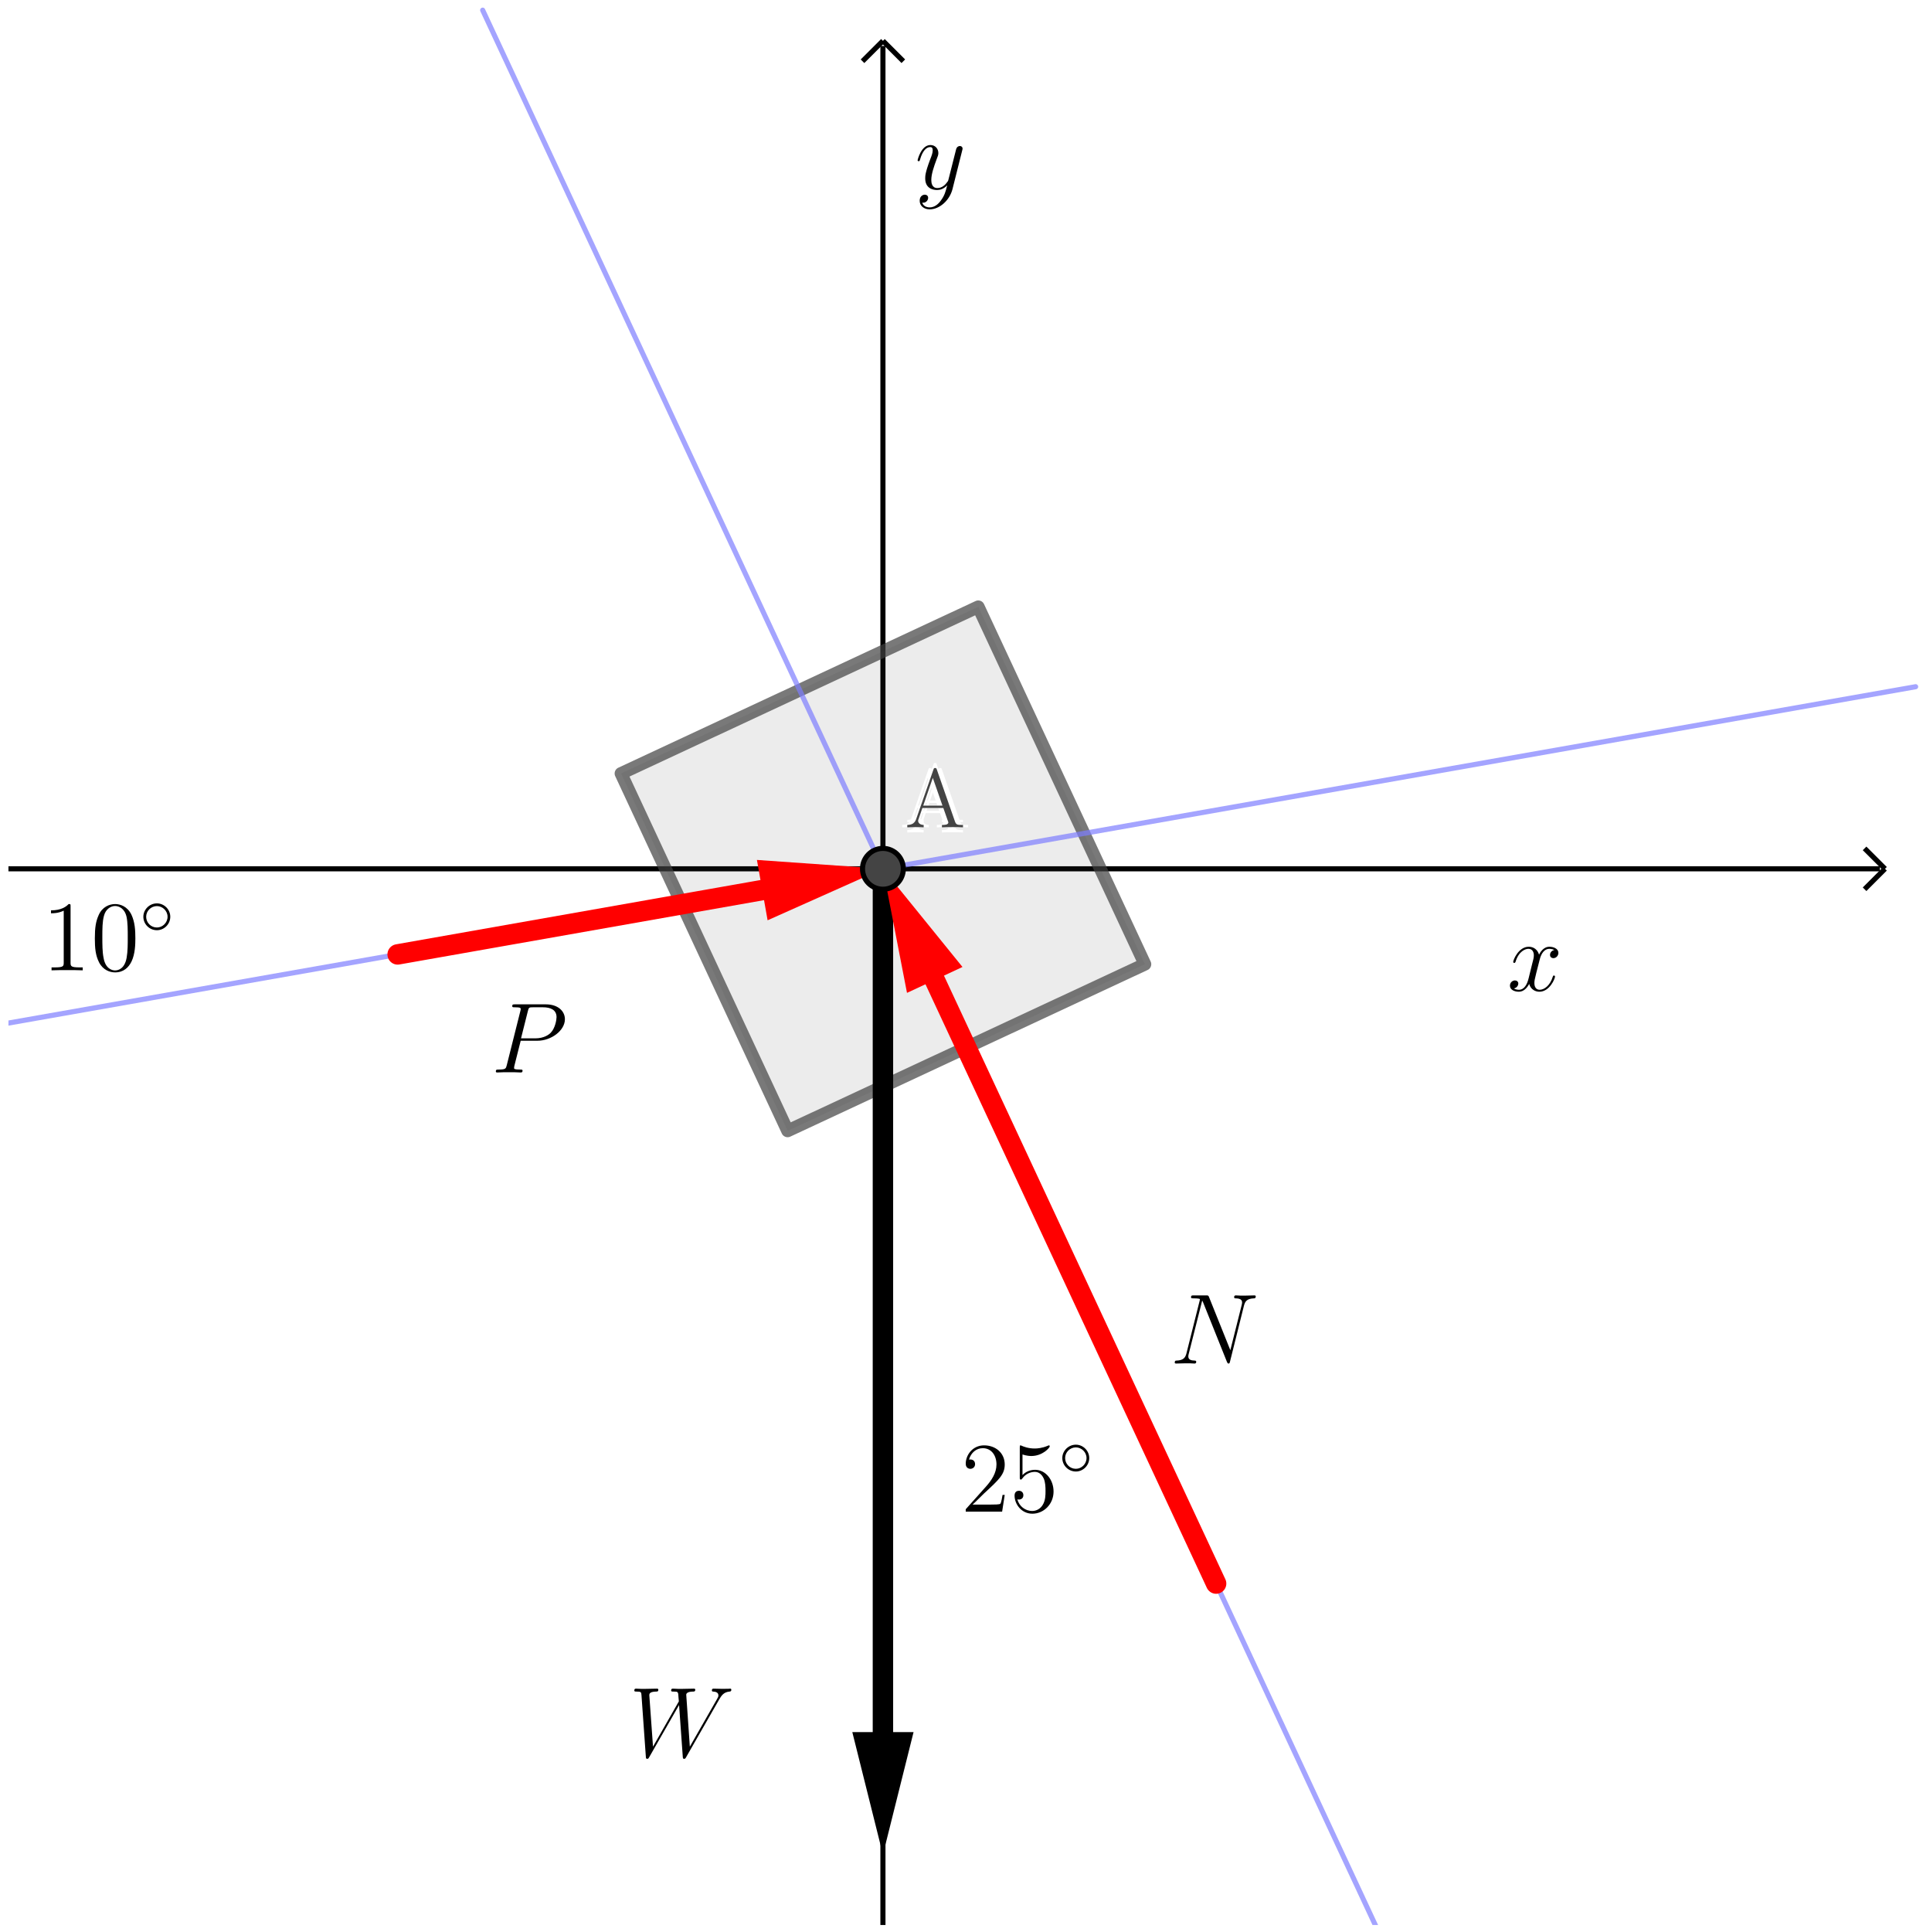
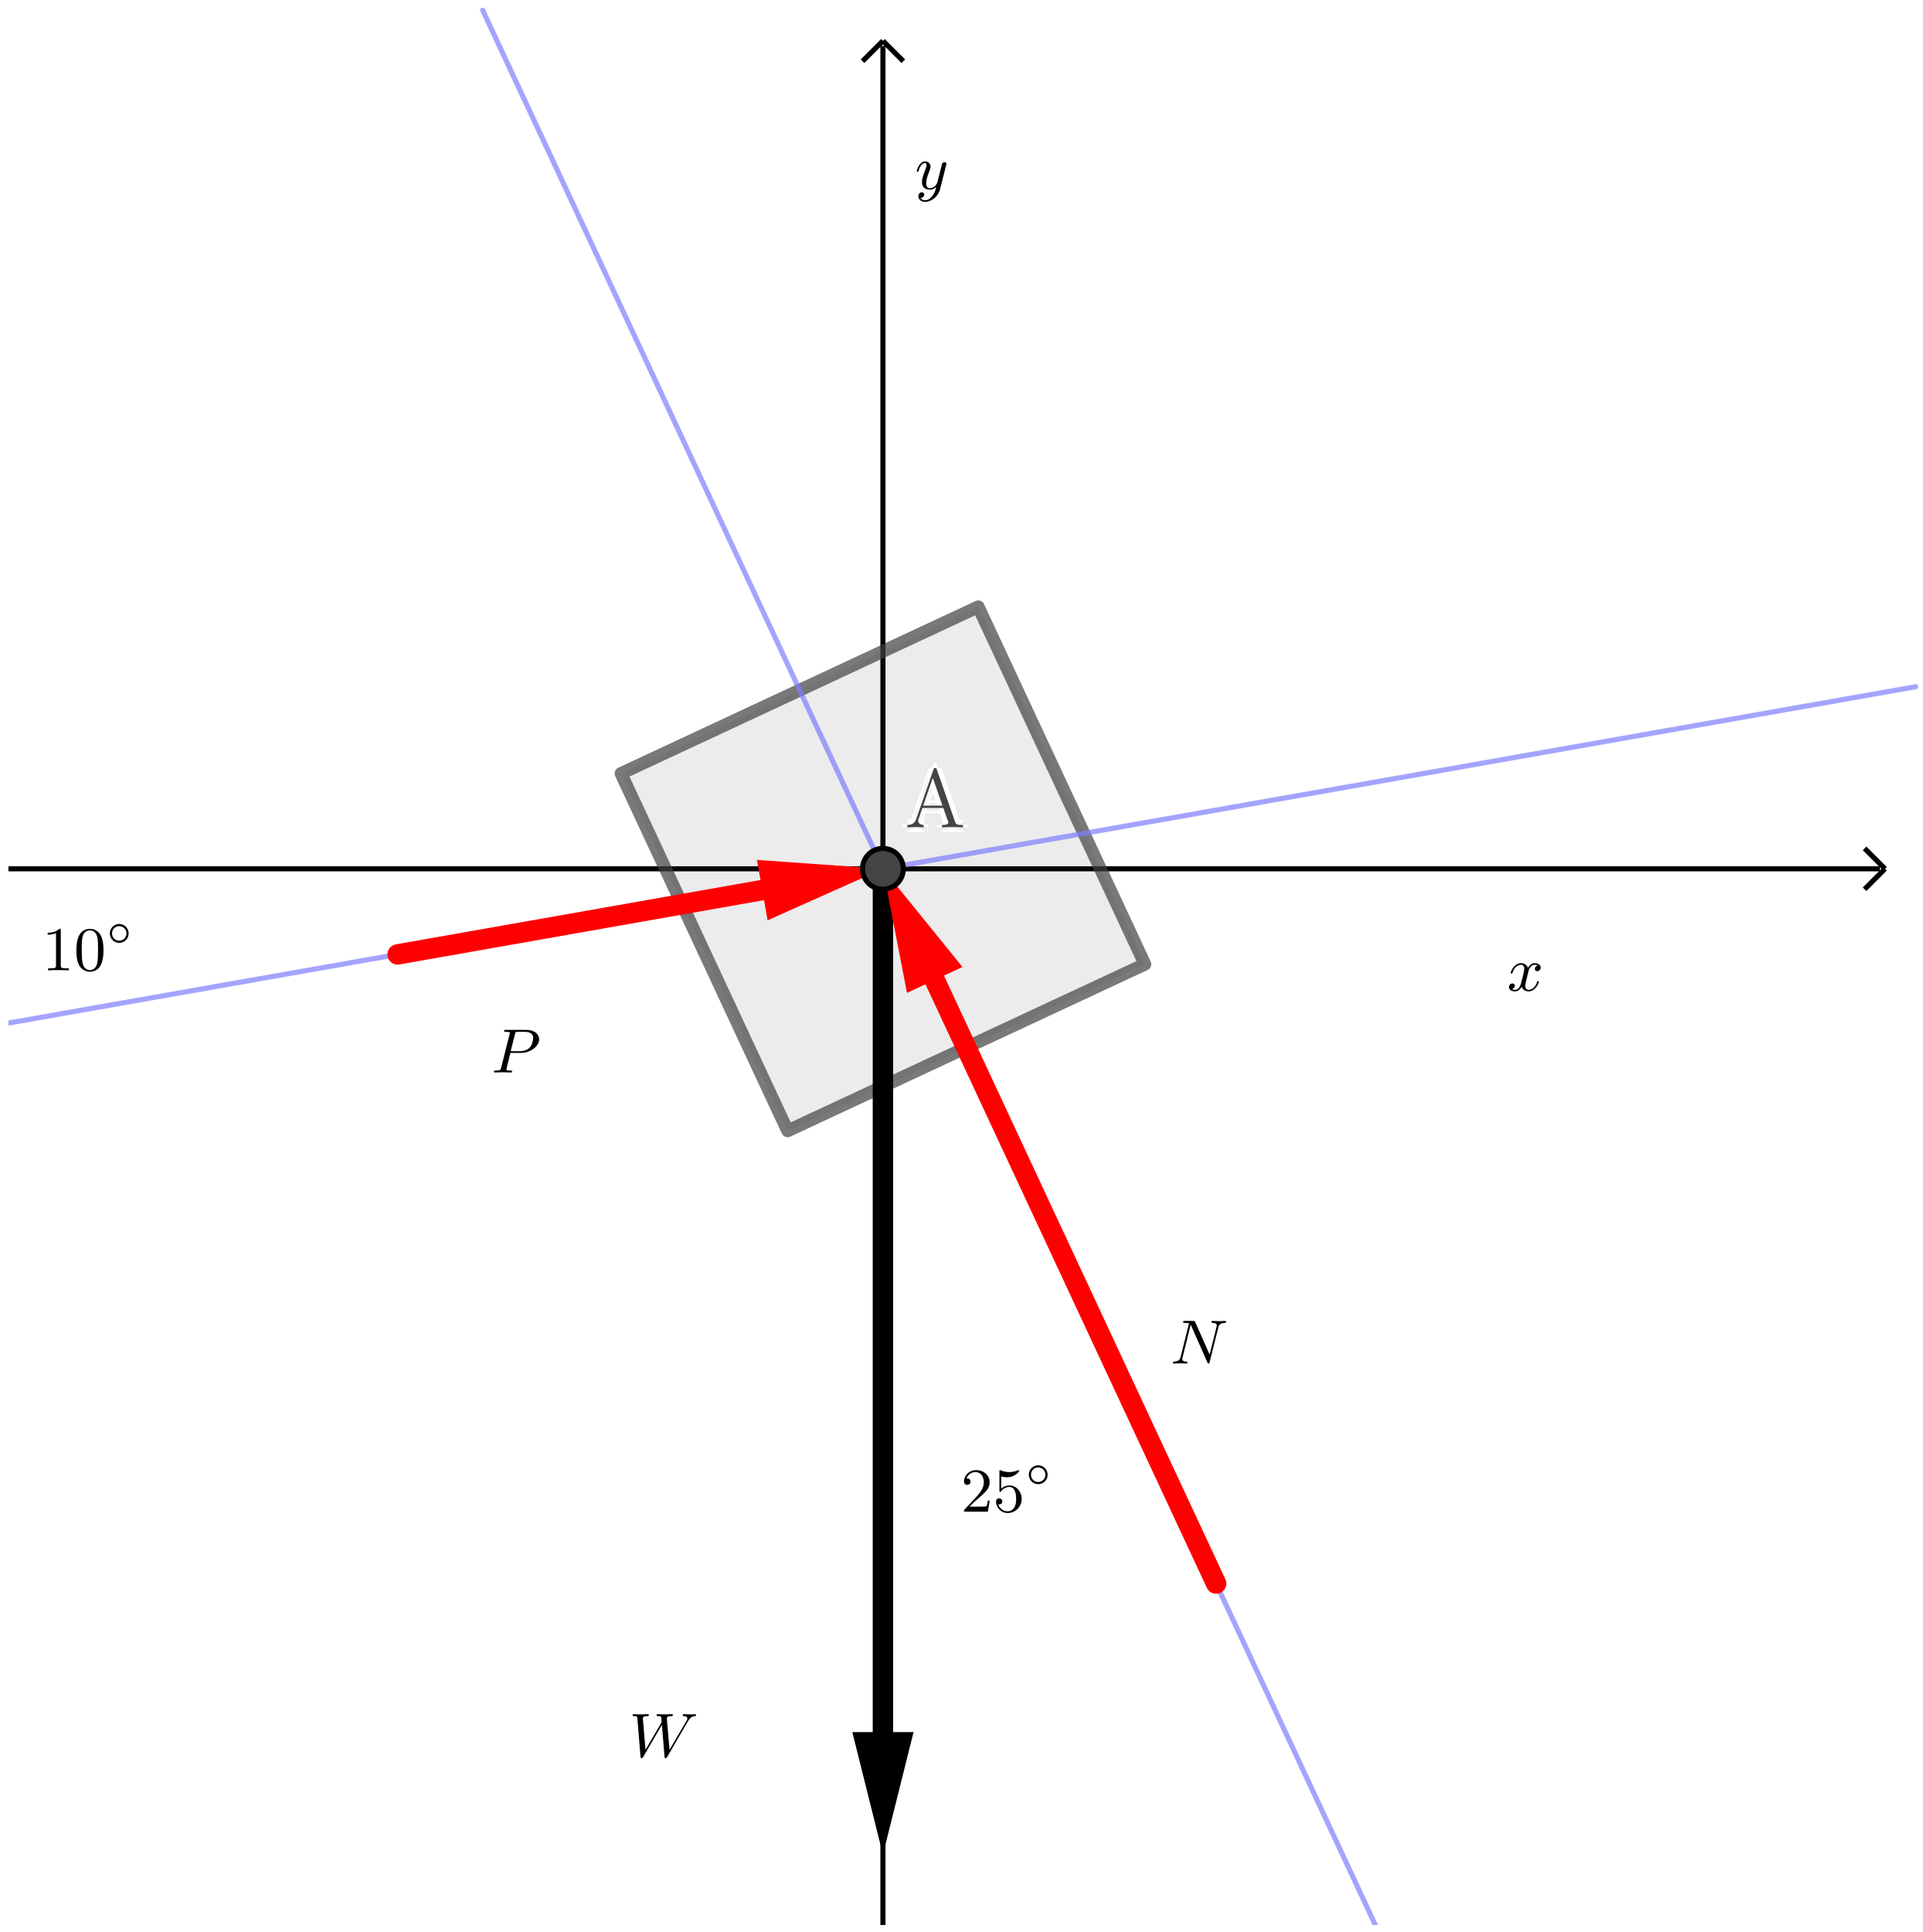
<svg xmlns="http://www.w3.org/2000/svg" xmlns:xlink="http://www.w3.org/1999/xlink" width="276.56pt" height="277.833pt" viewBox="0 0 276.56 277.833" version="1.1">
  <defs>
    <g>
      <symbol overflow="visible" id="glyph0-0">
        <path style="stroke:none;" d="" />
      </symbol>
      <symbol overflow="visible" id="glyph0-1">
        <path style="stroke:none;" d="M 8.391 0 L 8.391 -0.344 C 7.609 -0.344 7.406 -0.344 7.234 -0.844 L 4.625 -8.312 C 4.578 -8.469 4.547 -8.531 4.391 -8.531 C 4.219 -8.531 4.203 -8.5 4.141 -8.312 L 1.641 -1.156 C 1.469 -0.672 1.141 -0.359 0.375 -0.344 L 0.375 0 L 1.516 -0.031 C 1.859 -0.031 2.422 -0.031 2.734 0 L 2.734 -0.344 C 2.234 -0.359 1.938 -0.609 1.938 -0.938 C 1.938 -1.016 1.938 -1.047 2 -1.188 L 2.547 -2.781 L 5.562 -2.781 L 6.219 -0.906 C 6.281 -0.766 6.281 -0.734 6.281 -0.703 C 6.281 -0.344 5.672 -0.344 5.359 -0.344 L 5.359 0 C 5.641 -0.031 6.594 -0.031 6.922 -0.031 C 7.25 -0.031 8.109 -0.031 8.391 0 Z M 5.438 -3.125 L 2.672 -3.125 L 4.047 -7.109 Z M 5.438 -3.125 " />
      </symbol>
      <symbol overflow="visible" id="glyph1-0">
        <path style="stroke:none;" d="" />
      </symbol>
      <symbol overflow="visible" id="glyph1-1">
-         <path style="stroke:none;" d="M 6.797 -5.859 C 6.344 -5.766 6.172 -5.422 6.172 -5.156 C 6.172 -4.812 6.438 -4.688 6.641 -4.688 C 7.078 -4.688 7.375 -5.062 7.375 -5.453 C 7.375 -6.047 6.688 -6.328 6.078 -6.328 C 5.203 -6.328 4.719 -5.469 4.594 -5.188 C 4.266 -6.266 3.375 -6.328 3.109 -6.328 C 1.656 -6.328 0.875 -4.453 0.875 -4.125 C 0.875 -4.078 0.938 -4 1.031 -4 C 1.141 -4 1.172 -4.094 1.203 -4.141 C 1.688 -5.734 2.656 -6.031 3.062 -6.031 C 3.719 -6.031 3.844 -5.438 3.844 -5.094 C 3.844 -4.781 3.766 -4.453 3.578 -3.766 L 3.094 -1.797 C 2.891 -0.938 2.469 -0.141 1.703 -0.141 C 1.641 -0.141 1.281 -0.141 0.969 -0.328 C 1.484 -0.438 1.609 -0.859 1.609 -1.031 C 1.609 -1.312 1.391 -1.484 1.125 -1.484 C 0.781 -1.484 0.406 -1.188 0.406 -0.734 C 0.406 -0.125 1.078 0.141 1.688 0.141 C 2.375 0.141 2.875 -0.406 3.172 -0.984 C 3.406 -0.141 4.109 0.141 4.641 0.141 C 6.109 0.141 6.891 -1.734 6.891 -2.047 C 6.891 -2.125 6.828 -2.188 6.734 -2.188 C 6.609 -2.188 6.594 -2.109 6.562 -2 C 6.172 -0.734 5.328 -0.141 4.688 -0.141 C 4.188 -0.141 3.922 -0.516 3.922 -1.109 C 3.922 -1.422 3.969 -1.656 4.203 -2.594 L 4.703 -4.547 C 4.922 -5.406 5.406 -6.031 6.062 -6.031 C 6.094 -6.031 6.5 -6.031 6.797 -5.859 Z M 6.797 -5.859 " />
+         <path style="stroke:none;" d="M 4.406 -3.625 C 4.078 -3.562 3.984 -3.281 3.984 -3.141 C 3.984 -2.969 4.109 -2.812 4.328 -2.812 C 4.578 -2.812 4.828 -3.031 4.828 -3.344 C 4.828 -3.766 4.375 -3.969 3.953 -3.969 C 3.422 -3.969 3.109 -3.484 3 -3.297 C 2.828 -3.734 2.438 -3.969 2 -3.969 C 1.047 -3.969 0.516 -2.812 0.516 -2.578 C 0.516 -2.5 0.578 -2.469 0.641 -2.469 C 0.719 -2.469 0.75 -2.516 0.766 -2.578 C 1.047 -3.469 1.641 -3.734 1.984 -3.734 C 2.25 -3.734 2.469 -3.562 2.469 -3.141 C 2.469 -2.828 2.094 -1.391 1.969 -0.953 C 1.906 -0.688 1.625 -0.125 1.141 -0.125 C 0.953 -0.125 0.766 -0.188 0.688 -0.234 C 0.922 -0.281 1.109 -0.5 1.109 -0.719 C 1.109 -0.953 0.938 -1.047 0.766 -1.047 C 0.5 -1.047 0.266 -0.828 0.266 -0.516 C 0.266 -0.078 0.75 0.094 1.125 0.094 C 1.656 0.094 1.953 -0.328 2.094 -0.578 C 2.312 0.016 2.844 0.094 3.078 0.094 C 4.047 0.094 4.562 -1.062 4.562 -1.281 C 4.562 -1.328 4.531 -1.391 4.453 -1.391 C 4.344 -1.391 4.344 -1.359 4.297 -1.219 C 4.094 -0.578 3.578 -0.125 3.109 -0.125 C 2.859 -0.125 2.609 -0.281 2.609 -0.719 C 2.609 -0.922 2.734 -1.406 2.812 -1.75 C 2.859 -1.906 3.094 -2.875 3.109 -2.938 C 3.219 -3.266 3.484 -3.734 3.953 -3.734 C 4.109 -3.734 4.281 -3.719 4.406 -3.625 Z M 4.406 -3.625 " />
      </symbol>
      <symbol overflow="visible" id="glyph1-2">
-         <path style="stroke:none;" d="M 3.766 1.609 C 3.391 2.156 2.828 2.641 2.125 2.641 C 1.953 2.641 1.266 2.609 1.047 1.953 C 1.094 1.969 1.156 1.969 1.188 1.969 C 1.625 1.969 1.906 1.594 1.906 1.266 C 1.906 0.938 1.641 0.812 1.422 0.812 C 1.188 0.812 0.688 0.984 0.688 1.688 C 0.688 2.422 1.312 2.922 2.125 2.922 C 3.562 2.922 5 1.609 5.406 0.016 L 6.812 -5.578 C 6.828 -5.656 6.859 -5.734 6.859 -5.828 C 6.859 -6.031 6.688 -6.188 6.469 -6.188 C 6.344 -6.188 6.031 -6.125 5.922 -5.688 L 4.859 -1.484 C 4.797 -1.219 4.797 -1.188 4.672 -1.031 C 4.391 -0.625 3.922 -0.141 3.234 -0.141 C 2.422 -0.141 2.359 -0.938 2.359 -1.312 C 2.359 -2.141 2.734 -3.234 3.125 -4.281 C 3.281 -4.688 3.375 -4.891 3.375 -5.172 C 3.375 -5.781 2.938 -6.328 2.234 -6.328 C 0.922 -6.328 0.391 -4.25 0.391 -4.125 C 0.391 -4.078 0.438 -4 0.547 -4 C 0.672 -4 0.688 -4.062 0.75 -4.266 C 1.094 -5.469 1.641 -6.031 2.188 -6.031 C 2.328 -6.031 2.562 -6.031 2.562 -5.562 C 2.562 -5.188 2.406 -4.781 2.188 -4.234 C 1.484 -2.359 1.484 -1.875 1.484 -1.531 C 1.484 -0.172 2.469 0.141 3.188 0.141 C 3.594 0.141 4.109 0.016 4.625 -0.516 L 4.641 -0.5 C 4.422 0.344 4.281 0.906 3.766 1.609 Z M 3.766 1.609 " />
+         <path style="stroke:none;" d="M 4.5 -3.453 C 4.516 -3.5 4.531 -3.547 4.531 -3.609 C 4.531 -3.719 4.453 -3.859 4.25 -3.859 C 4.141 -3.859 3.969 -3.797 3.906 -3.625 C 3.891 -3.594 3.797 -3.219 3.75 -3.016 L 3.297 -1.234 C 3.234 -0.969 3.234 -0.953 3.203 -0.875 C 3.203 -0.828 2.828 -0.125 2.172 -0.125 C 1.625 -0.125 1.625 -0.688 1.625 -0.859 C 1.625 -1.266 1.734 -1.703 2.125 -2.703 C 2.203 -2.922 2.25 -3.047 2.25 -3.203 C 2.25 -3.656 1.922 -3.969 1.484 -3.969 C 0.625 -3.969 0.266 -2.688 0.266 -2.578 C 0.266 -2.5 0.328 -2.469 0.391 -2.469 C 0.484 -2.469 0.5 -2.531 0.531 -2.641 C 0.719 -3.312 1.078 -3.734 1.453 -3.734 C 1.672 -3.734 1.672 -3.562 1.672 -3.438 C 1.672 -3.297 1.625 -3.125 1.547 -2.922 C 1.125 -1.797 1.016 -1.422 1.016 -1 C 1.016 0 1.828 0.094 2.156 0.094 C 2.594 0.094 2.906 -0.141 3.062 -0.297 C 2.953 0.156 2.859 0.562 2.5 1.016 C 2.234 1.375 1.875 1.609 1.484 1.609 C 1.234 1.609 0.938 1.531 0.812 1.281 C 1.281 1.281 1.344 0.875 1.344 0.797 C 1.344 0.594 1.203 0.469 1 0.469 C 0.797 0.469 0.5 0.641 0.5 1.047 C 0.5 1.516 0.922 1.844 1.484 1.844 C 2.391 1.844 3.375 1.062 3.625 0.016 Z M 4.5 -3.453 " />
      </symbol>
      <symbol overflow="visible" id="glyph1-3">
-         <path style="stroke:none;" d="M 4.25 -4.562 L 6.656 -4.562 C 8.641 -4.562 10.609 -6.031 10.609 -7.656 C 10.609 -8.781 9.672 -9.797 7.859 -9.797 L 3.422 -9.797 C 3.156 -9.797 3.031 -9.797 3.031 -9.531 C 3.031 -9.375 3.156 -9.375 3.375 -9.375 C 4.25 -9.375 4.25 -9.266 4.25 -9.109 C 4.25 -9.078 4.25 -9 4.188 -8.781 L 2.25 -1.062 C 2.125 -0.562 2.094 -0.422 1.094 -0.422 C 0.812 -0.422 0.672 -0.422 0.672 -0.156 C 0.672 0 0.797 0 0.891 0 C 1.156 0 1.453 -0.031 1.719 -0.031 L 3.406 -0.031 C 3.672 -0.031 3.969 0 4.25 0 C 4.359 0 4.516 0 4.516 -0.266 C 4.516 -0.422 4.391 -0.422 4.172 -0.422 C 3.312 -0.422 3.297 -0.516 3.297 -0.656 C 3.297 -0.734 3.312 -0.828 3.328 -0.906 Z M 5.281 -8.828 C 5.406 -9.359 5.469 -9.375 6.031 -9.375 L 7.438 -9.375 C 8.516 -9.375 9.406 -9.031 9.406 -7.953 C 9.406 -7.594 9.219 -6.375 8.562 -5.703 C 8.312 -5.453 7.625 -4.906 6.328 -4.906 L 4.297 -4.906 Z M 5.281 -8.828 " />
+         <path style="stroke:none;" d="M 2.766 -2.812 L 4.266 -2.812 C 5.719 -2.812 6.906 -3.812 6.906 -4.766 C 6.906 -5.469 6.266 -6.125 5.094 -6.125 L 2.141 -6.125 C 1.969 -6.125 1.859 -6.125 1.859 -5.969 C 1.859 -5.844 1.953 -5.844 2.141 -5.844 C 2.172 -5.844 2.328 -5.844 2.469 -5.828 C 2.625 -5.812 2.688 -5.797 2.688 -5.688 C 2.688 -5.656 2.688 -5.609 2.656 -5.516 L 1.438 -0.688 C 1.359 -0.359 1.344 -0.281 0.672 -0.281 C 0.5 -0.281 0.406 -0.281 0.406 -0.109 C 0.406 -0.016 0.469 0 0.531 0 C 0.703 0 0.938 -0.016 1.109 -0.016 C 1.375 -0.031 1.391 -0.031 1.672 -0.031 C 1.969 -0.031 1.984 -0.031 2.25 -0.016 C 2.438 -0.016 2.656 0 2.828 0 C 2.891 0 3.016 0 3.016 -0.156 C 3.016 -0.281 2.922 -0.281 2.734 -0.281 C 2.703 -0.281 2.531 -0.281 2.391 -0.297 C 2.203 -0.328 2.188 -0.359 2.188 -0.438 C 2.188 -0.469 2.188 -0.484 2.234 -0.641 Z M 3.422 -5.5 C 3.5 -5.828 3.516 -5.844 3.891 -5.844 L 4.797 -5.844 C 5.5 -5.844 6.047 -5.625 6.047 -4.984 C 6.047 -4.797 5.953 -3.953 5.484 -3.516 C 5.297 -3.344 4.875 -3.062 4.109 -3.062 L 2.812 -3.062 Z M 3.422 -5.5 " />
      </symbol>
      <symbol overflow="visible" id="glyph1-4">
-         <path style="stroke:none;" d="M 10.609 -8.297 C 10.766 -8.906 11 -9.344 12.094 -9.375 C 12.141 -9.375 12.312 -9.391 12.312 -9.641 C 12.312 -9.797 12.172 -9.797 12.125 -9.797 C 11.828 -9.797 11.109 -9.766 10.812 -9.766 L 10.125 -9.766 C 9.922 -9.766 9.672 -9.797 9.469 -9.797 C 9.375 -9.797 9.203 -9.797 9.203 -9.531 C 9.203 -9.375 9.328 -9.375 9.422 -9.375 C 10.281 -9.359 10.344 -9.016 10.344 -8.766 C 10.344 -8.641 10.328 -8.594 10.281 -8.391 L 8.656 -1.922 L 5.594 -9.547 C 5.5 -9.781 5.484 -9.797 5.156 -9.797 L 3.406 -9.797 C 3.125 -9.797 3 -9.797 3 -9.531 C 3 -9.375 3.094 -9.375 3.375 -9.375 C 3.438 -9.375 4.281 -9.375 4.281 -9.25 C 4.281 -9.219 4.266 -9.109 4.25 -9.062 L 2.344 -1.469 C 2.172 -0.766 1.828 -0.453 0.875 -0.422 C 0.797 -0.422 0.656 -0.406 0.656 -0.141 C 0.656 0 0.797 0 0.844 0 C 1.141 0 1.859 -0.031 2.156 -0.031 L 2.844 -0.031 C 3.047 -0.031 3.281 0 3.484 0 C 3.578 0 3.75 0 3.75 -0.266 C 3.75 -0.406 3.594 -0.422 3.547 -0.422 C 3.062 -0.438 2.609 -0.516 2.609 -1.031 C 2.609 -1.141 2.641 -1.281 2.672 -1.391 L 4.609 -9.062 C 4.688 -8.922 4.688 -8.891 4.75 -8.766 L 8.156 -0.266 C 8.234 -0.094 8.266 0 8.391 0 C 8.531 0 8.547 -0.047 8.609 -0.281 Z M 10.609 -8.297 " />
+         <path style="stroke:none;" d="M 6.922 -5.156 C 7.016 -5.531 7.188 -5.828 7.891 -5.844 C 7.938 -5.844 8.047 -5.859 8.047 -6.016 C 8.047 -6.078 7.984 -6.125 7.922 -6.125 C 7.719 -6.125 7.219 -6.094 7.016 -6.094 C 6.797 -6.094 6.781 -6.094 6.562 -6.109 C 6.422 -6.109 6.234 -6.125 6.094 -6.125 C 6.062 -6.125 5.938 -6.125 5.938 -5.969 C 5.938 -5.844 6.047 -5.844 6.094 -5.844 C 6.438 -5.844 6.703 -5.766 6.703 -5.469 C 6.703 -5.422 6.672 -5.297 6.672 -5.281 L 5.672 -1.297 L 3.609 -5.953 C 3.531 -6.109 3.531 -6.125 3.312 -6.125 L 2.125 -6.125 C 1.953 -6.125 1.859 -6.125 1.859 -5.969 C 1.859 -5.844 1.953 -5.844 2.125 -5.844 C 2.172 -5.844 2.5 -5.844 2.719 -5.797 L 1.5 -0.953 C 1.406 -0.516 1.172 -0.312 0.547 -0.281 C 0.516 -0.281 0.391 -0.266 0.391 -0.109 C 0.391 -0.094 0.391 0 0.516 0 C 0.625 0 0.859 -0.016 0.969 -0.016 C 1.109 -0.031 1.125 -0.031 1.422 -0.031 C 1.641 -0.031 1.656 -0.031 1.875 -0.016 C 2.016 -0.016 2.203 0 2.344 0 C 2.391 0 2.5 0 2.5 -0.156 C 2.5 -0.266 2.406 -0.281 2.328 -0.281 C 1.906 -0.281 1.734 -0.422 1.734 -0.656 C 1.734 -0.719 1.75 -0.734 1.781 -0.859 L 2.953 -5.594 L 5.359 -0.156 C 5.422 -0.016 5.422 0 5.516 0 C 5.625 0 5.641 -0.031 5.672 -0.188 Z M 6.922 -5.156 " />
      </symbol>
      <symbol overflow="visible" id="glyph1-5">
-         <path style="stroke:none;" d="M 12.953 -8.203 C 13.281 -8.766 13.594 -9.297 14.453 -9.375 C 14.594 -9.391 14.719 -9.406 14.719 -9.641 C 14.719 -9.797 14.594 -9.797 14.547 -9.797 C 14.516 -9.797 14.422 -9.766 13.469 -9.766 C 13.031 -9.766 12.594 -9.797 12.172 -9.797 C 12.094 -9.797 11.922 -9.797 11.922 -9.531 C 11.922 -9.391 12.031 -9.375 12.125 -9.375 C 12.406 -9.359 12.859 -9.281 12.859 -8.828 C 12.859 -8.656 12.812 -8.547 12.672 -8.312 L 8.75 -1.453 L 8.234 -8.922 C 8.234 -9.094 8.391 -9.359 9.188 -9.375 C 9.375 -9.375 9.531 -9.375 9.531 -9.656 C 9.531 -9.797 9.375 -9.797 9.312 -9.797 C 8.812 -9.797 8.281 -9.766 7.766 -9.766 L 7.016 -9.766 C 6.797 -9.766 6.547 -9.797 6.328 -9.797 C 6.234 -9.797 6.062 -9.797 6.062 -9.531 C 6.062 -9.375 6.172 -9.375 6.406 -9.375 C 7.078 -9.375 7.078 -9.359 7.125 -8.484 L 7.172 -7.969 L 3.453 -1.453 L 2.922 -8.844 C 2.922 -9.016 2.922 -9.359 3.906 -9.375 C 4.062 -9.375 4.219 -9.375 4.219 -9.641 C 4.219 -9.797 4.094 -9.797 4 -9.797 C 3.5 -9.797 2.969 -9.766 2.453 -9.766 L 1.703 -9.766 C 1.484 -9.766 1.234 -9.797 1.016 -9.797 C 0.938 -9.797 0.766 -9.797 0.766 -9.531 C 0.766 -9.375 0.875 -9.375 1.078 -9.375 C 1.75 -9.375 1.766 -9.297 1.797 -8.828 L 2.422 -0.031 C 2.438 0.219 2.453 0.297 2.625 0.297 C 2.766 0.297 2.797 0.25 2.922 0.031 L 7.203 -7.438 L 7.734 -0.031 C 7.75 0.219 7.766 0.297 7.938 0.297 C 8.078 0.297 8.125 0.234 8.234 0.031 Z M 12.953 -8.203 " />
+         <path style="stroke:none;" d="M 8.469 -5.078 C 8.5 -5.141 8.562 -5.234 8.625 -5.312 C 8.953 -5.797 9.281 -5.828 9.531 -5.844 C 9.641 -5.859 9.641 -6 9.641 -6.016 C 9.641 -6.062 9.609 -6.125 9.531 -6.125 C 9.484 -6.125 9.312 -6.094 8.812 -6.094 C 8.516 -6.094 8.203 -6.125 7.906 -6.125 C 7.859 -6.125 7.734 -6.125 7.734 -5.969 C 7.734 -5.859 7.844 -5.844 7.875 -5.844 C 8 -5.844 8.391 -5.828 8.391 -5.5 C 8.391 -5.438 8.375 -5.359 8.266 -5.172 L 5.828 -1 L 5.438 -5.562 C 5.438 -5.656 5.531 -5.844 6.094 -5.844 C 6.203 -5.844 6.312 -5.844 6.312 -6.016 C 6.312 -6.094 6.25 -6.125 6.172 -6.125 C 5.922 -6.125 5.328 -6.094 5.078 -6.094 C 4.75 -6.094 4.734 -6.094 4.594 -6.109 C 4.469 -6.109 4.234 -6.125 4.125 -6.125 C 4.078 -6.125 3.969 -6.125 3.969 -5.969 C 3.969 -5.844 4.062 -5.844 4.172 -5.844 C 4.578 -5.844 4.625 -5.781 4.641 -5.641 C 4.641 -5.594 4.688 -5.047 4.688 -5.016 C 4.688 -4.984 4.688 -4.953 4.625 -4.859 L 2.375 -1 L 2 -5.422 C 1.984 -5.594 1.969 -5.844 2.625 -5.844 C 2.75 -5.844 2.859 -5.844 2.859 -6.016 C 2.859 -6.109 2.75 -6.125 2.719 -6.125 C 2.562 -6.125 2.375 -6.109 2.203 -6.109 C 2.016 -6.109 1.828 -6.094 1.641 -6.094 C 1.484 -6.094 1.25 -6.094 1.141 -6.109 C 1.062 -6.109 0.75 -6.125 0.688 -6.125 C 0.641 -6.125 0.516 -6.125 0.516 -5.969 C 0.516 -5.844 0.625 -5.844 0.719 -5.844 C 1.172 -5.844 1.188 -5.781 1.203 -5.531 L 1.656 -0.031 C 1.672 0.125 1.672 0.203 1.812 0.203 C 1.938 0.203 1.969 0.141 2.047 0.016 L 4.734 -4.578 L 5.109 -0.047 C 5.109 0.109 5.125 0.203 5.266 0.203 C 5.297 0.203 5.406 0.203 5.5 0.016 Z M 8.469 -5.078 " />
      </symbol>
      <symbol overflow="visible" id="glyph2-0">
        <path style="stroke:none;" d="" />
      </symbol>
      <symbol overflow="visible" id="glyph2-1">
-         <path style="stroke:none;" d="M 6.312 -2.406 L 6 -2.406 C 5.953 -2.172 5.844 -1.375 5.688 -1.141 C 5.594 -1.016 4.781 -1.016 4.344 -1.016 L 1.688 -1.016 C 2.078 -1.344 2.953 -2.266 3.328 -2.609 C 5.516 -4.625 6.312 -5.359 6.312 -6.781 C 6.312 -8.438 5 -9.531 3.344 -9.531 C 1.672 -9.531 0.703 -8.125 0.703 -6.891 C 0.703 -6.156 1.328 -6.156 1.375 -6.156 C 1.672 -6.156 2.047 -6.375 2.047 -6.828 C 2.047 -7.234 1.781 -7.5 1.375 -7.5 C 1.25 -7.5 1.219 -7.5 1.172 -7.484 C 1.453 -8.469 2.219 -9.125 3.156 -9.125 C 4.375 -9.125 5.125 -8.109 5.125 -6.781 C 5.125 -5.562 4.422 -4.5 3.594 -3.578 L 0.703 -0.344 L 0.703 0 L 5.938 0 Z M 6.312 -2.406 " />
+         <path style="stroke:none;" d="M 4.141 -1.594 L 3.891 -1.594 C 3.875 -1.469 3.797 -0.938 3.688 -0.797 C 3.625 -0.719 3.016 -0.719 2.828 -0.719 L 1.234 -0.719 L 2.125 -1.562 C 3.594 -2.828 4.141 -3.312 4.141 -4.219 C 4.141 -5.25 3.297 -5.969 2.188 -5.969 C 1.156 -5.969 0.453 -5.156 0.453 -4.344 C 0.453 -3.891 0.844 -3.844 0.922 -3.844 C 1.125 -3.844 1.391 -3.984 1.391 -4.312 C 1.391 -4.578 1.203 -4.781 0.922 -4.781 C 0.875 -4.781 0.859 -4.781 0.812 -4.766 C 1.031 -5.406 1.609 -5.688 2.094 -5.688 C 3 -5.688 3.312 -4.844 3.312 -4.219 C 3.312 -3.312 2.625 -2.562 2.203 -2.094 L 0.562 -0.328 C 0.453 -0.219 0.453 -0.203 0.453 0 L 3.891 0 Z M 4.141 -1.594 " />
      </symbol>
      <symbol overflow="visible" id="glyph2-2">
-         <path style="stroke:none;" d="M 1.844 -8.219 C 2.453 -8.016 2.953 -8 3.109 -8 C 4.734 -8 5.766 -9.188 5.766 -9.391 C 5.766 -9.453 5.734 -9.531 5.656 -9.531 C 5.625 -9.531 5.594 -9.531 5.469 -9.469 C 4.656 -9.125 3.969 -9.078 3.594 -9.078 C 2.656 -9.078 1.984 -9.359 1.703 -9.484 C 1.609 -9.531 1.578 -9.531 1.562 -9.531 C 1.453 -9.531 1.453 -9.438 1.453 -9.203 L 1.453 -4.953 C 1.453 -4.688 1.453 -4.609 1.625 -4.609 C 1.688 -4.609 1.703 -4.625 1.844 -4.797 C 2.25 -5.375 2.922 -5.719 3.641 -5.719 C 4.406 -5.719 4.781 -5.016 4.891 -4.781 C 5.141 -4.219 5.156 -3.516 5.156 -2.969 C 5.156 -2.422 5.156 -1.609 4.75 -0.969 C 4.438 -0.438 3.875 -0.094 3.234 -0.094 C 2.297 -0.094 1.359 -0.734 1.109 -1.781 C 1.172 -1.75 1.266 -1.734 1.328 -1.734 C 1.578 -1.734 1.969 -1.875 1.969 -2.359 C 1.969 -2.766 1.688 -3 1.328 -3 C 1.078 -3 0.703 -2.875 0.703 -2.312 C 0.703 -1.094 1.672 0.297 3.266 0.297 C 4.891 0.297 6.312 -1.062 6.312 -2.891 C 6.312 -4.594 5.156 -6.016 3.656 -6.016 C 2.844 -6.016 2.203 -5.656 1.844 -5.25 Z M 1.844 -8.219 " />
+         <path style="stroke:none;" d="M 0.938 -3.094 C 0.938 -2.938 0.938 -2.828 1.062 -2.828 C 1.125 -2.828 1.156 -2.875 1.203 -2.953 C 1.484 -3.328 1.906 -3.547 2.375 -3.547 C 3.344 -3.547 3.344 -2.156 3.344 -1.844 C 3.344 -1.562 3.344 -1 3.078 -0.594 C 2.844 -0.219 2.469 -0.047 2.109 -0.047 C 1.594 -0.047 0.984 -0.391 0.766 -1.047 C 0.781 -1.047 0.828 -1.031 0.891 -1.031 C 1.078 -1.031 1.344 -1.141 1.344 -1.469 C 1.344 -1.75 1.141 -1.906 0.891 -1.906 C 0.703 -1.906 0.453 -1.797 0.453 -1.438 C 0.453 -0.625 1.141 0.203 2.141 0.203 C 3.219 0.203 4.141 -0.688 4.141 -1.797 C 4.141 -2.875 3.375 -3.766 2.391 -3.766 C 1.969 -3.766 1.531 -3.625 1.203 -3.297 L 1.203 -5.062 C 1.484 -4.984 1.766 -4.938 2.031 -4.938 C 3.141 -4.938 3.781 -5.734 3.781 -5.859 C 3.781 -5.938 3.734 -5.969 3.688 -5.969 C 3.672 -5.969 3.656 -5.969 3.562 -5.922 C 3.141 -5.766 2.734 -5.688 2.359 -5.688 C 1.969 -5.688 1.562 -5.766 1.156 -5.922 C 1.062 -5.969 1.047 -5.969 1.047 -5.969 C 0.938 -5.969 0.938 -5.891 0.938 -5.734 Z M 0.938 -3.094 " />
      </symbol>
      <symbol overflow="visible" id="glyph2-3">
-         <path style="stroke:none;" d="M 4.125 -9.188 C 4.125 -9.531 4.125 -9.531 3.844 -9.531 C 3.5 -9.156 2.781 -8.625 1.312 -8.625 L 1.312 -8.203 C 1.641 -8.203 2.359 -8.203 3.141 -8.578 L 3.141 -1.109 C 3.141 -0.594 3.094 -0.422 1.844 -0.422 L 1.391 -0.422 L 1.391 0 C 1.781 -0.031 3.172 -0.031 3.641 -0.031 C 4.109 -0.031 5.5 -0.031 5.875 0 L 5.875 -0.422 L 5.438 -0.422 C 4.172 -0.422 4.125 -0.594 4.125 -1.109 Z M 4.125 -9.188 " />
+         <path style="stroke:none;" d="M 2.719 -5.734 C 2.719 -5.953 2.719 -5.969 2.5 -5.969 C 1.938 -5.406 1.109 -5.406 0.828 -5.406 L 0.828 -5.125 C 1 -5.125 1.547 -5.125 2.031 -5.359 L 2.031 -0.719 C 2.031 -0.391 2.016 -0.281 1.172 -0.281 L 0.891 -0.281 L 0.891 0 C 1.203 -0.031 2.016 -0.031 2.375 -0.031 C 2.75 -0.031 3.547 -0.031 3.875 0 L 3.875 -0.281 L 3.594 -0.281 C 2.75 -0.281 2.719 -0.391 2.719 -0.719 Z M 2.719 -5.734 " />
      </symbol>
      <symbol overflow="visible" id="glyph2-4">
-         <path style="stroke:none;" d="M 6.422 -4.594 C 6.422 -5.781 6.359 -6.938 5.844 -8.031 C 5.25 -9.219 4.219 -9.531 3.516 -9.531 C 2.688 -9.531 1.656 -9.125 1.141 -7.938 C 0.734 -7.031 0.594 -6.141 0.594 -4.594 C 0.594 -3.203 0.688 -2.156 1.203 -1.141 C 1.766 -0.047 2.75 0.297 3.5 0.297 C 4.75 0.297 5.469 -0.438 5.875 -1.281 C 6.391 -2.359 6.422 -3.766 6.422 -4.594 Z M 3.5 0.016 C 3.047 0.016 2.109 -0.25 1.844 -1.812 C 1.672 -2.672 1.672 -3.766 1.672 -4.766 C 1.672 -5.938 1.672 -7 1.906 -7.844 C 2.156 -8.812 2.891 -9.25 3.5 -9.25 C 4.047 -9.25 4.875 -8.922 5.156 -7.688 C 5.328 -6.875 5.328 -5.734 5.328 -4.766 C 5.328 -3.797 5.328 -2.719 5.172 -1.844 C 4.906 -0.266 4 0.016 3.5 0.016 Z M 3.5 0.016 " />
+         <path style="stroke:none;" d="M 4.25 -2.875 C 4.25 -3.469 4.219 -4.25 3.906 -4.922 C 3.5 -5.766 2.828 -5.969 2.312 -5.969 C 1.766 -5.969 1.078 -5.766 0.688 -4.891 C 0.406 -4.281 0.359 -3.547 0.359 -2.875 C 0.359 -2.281 0.375 -1.422 0.766 -0.703 C 1.188 0.047 1.891 0.203 2.297 0.203 C 2.875 0.203 3.547 -0.047 3.922 -0.875 C 4.188 -1.484 4.25 -2.156 4.25 -2.875 Z M 2.312 -0.031 C 2.031 -0.031 1.391 -0.156 1.219 -1.172 C 1.125 -1.688 1.125 -2.469 1.125 -2.984 C 1.125 -3.594 1.125 -4.297 1.234 -4.797 C 1.422 -5.594 1.984 -5.75 2.297 -5.75 C 2.641 -5.75 3.203 -5.562 3.375 -4.734 C 3.469 -4.25 3.469 -3.547 3.469 -2.984 C 3.469 -2.422 3.469 -1.672 3.375 -1.141 C 3.188 -0.109 2.531 -0.031 2.312 -0.031 Z M 2.312 -0.031 " />
      </symbol>
      <symbol overflow="visible" id="glyph3-0">
        <path style="stroke:none;" d="" />
      </symbol>
      <symbol overflow="visible" id="glyph3-1">
-         <path style="stroke:none;" d="M 4.422 -2.5 C 4.422 -3.562 3.531 -4.422 2.5 -4.422 C 1.422 -4.422 0.547 -3.531 0.547 -2.5 C 0.547 -1.438 1.422 -0.562 2.5 -0.562 C 3.531 -0.562 4.422 -1.422 4.422 -2.5 Z M 2.5 -0.953 C 1.625 -0.953 0.953 -1.656 0.953 -2.5 C 0.953 -3.328 1.641 -4.031 2.5 -4.031 C 3.312 -4.031 4.031 -3.344 4.031 -2.5 C 4.031 -1.641 3.312 -0.953 2.5 -0.953 Z M 2.5 -0.953 " />
+         <path style="stroke:none;" d="M 3.266 -1.5 C 3.266 -2.25 2.656 -2.859 1.906 -2.859 C 1.172 -2.859 0.562 -2.25 0.562 -1.5 C 0.562 -0.734 1.172 -0.141 1.906 -0.141 C 2.656 -0.141 3.266 -0.734 3.266 -1.5 Z M 1.906 -0.453 C 1.328 -0.453 0.875 -0.906 0.875 -1.5 C 0.875 -2.078 1.328 -2.547 1.906 -2.547 C 2.484 -2.547 2.953 -2.078 2.953 -1.5 C 2.953 -0.906 2.484 -0.453 1.906 -0.453 Z M 1.906 -0.453 " />
      </symbol>
    </g>
    <clipPath id="clip1">
      <path d="M 126 6 L 128 6 L 128 276.824 L 126 276.824 Z M 126 6 " />
    </clipPath>
    <clipPath id="clip2">
      <path d="M 1.215 124 L 271 124 L 271 126 L 1.215 126 Z M 1.215 124 " />
    </clipPath>
    <clipPath id="clip3">
      <path d="M 257 111 L 276.559 111 L 276.559 136 L 257 136 Z M 257 111 " />
    </clipPath>
    <clipPath id="clip4">
      <path d="M 257 114 L 276.559 114 L 276.559 139 L 257 139 Z M 257 114 " />
    </clipPath>
    <clipPath id="clip5">
      <path d="M 69 1 L 205 1 L 205 276.824 L 69 276.824 Z M 69 1 " />
    </clipPath>
    <clipPath id="clip6">
      <path d="M 1.215 98 L 276 98 L 276 150 L 1.215 150 Z M 1.215 98 " />
    </clipPath>
  </defs>
  <g id="surface1">
    <g clip-path="url(#clip1)" clip-rule="nonzero">
      <path style="fill:none;stroke-width:0.738;stroke-linecap:butt;stroke-linejoin:miter;stroke:rgb(0%,0%,0%);stroke-opacity:1;stroke-miterlimit:10;" d="M 126.413 13.329 L 126.413 293.785 " transform="matrix(0.99506,0,0,0.99506,1.215447,-6.653836)" />
    </g>
    <path style="fill:none;stroke-width:0.738;stroke-linecap:butt;stroke-linejoin:miter;stroke:rgb(0%,0%,0%);stroke-opacity:1;stroke-miterlimit:10;" d="M 126.413 12.591 L 123.461 15.539 " transform="matrix(0.99506,0,0,0.99506,1.215447,-6.653836)" />
    <path style="fill:none;stroke-width:0.738;stroke-linecap:butt;stroke-linejoin:miter;stroke:rgb(0%,0%,0%);stroke-opacity:1;stroke-miterlimit:10;" d="M 126.413 12.591 L 129.361 15.539 " transform="matrix(0.99506,0,0,0.99506,1.215447,-6.653836)" />
    <g clip-path="url(#clip2)" clip-rule="nonzero">
      <path style="fill:none;stroke-width:0.738;stroke-linecap:butt;stroke-linejoin:miter;stroke:rgb(0%,0%,0%);stroke-opacity:1;stroke-miterlimit:10;" d="M -9.925 132.245 L 270.531 132.245 " transform="matrix(0.99506,0,0,0.99506,1.215447,-6.653836)" />
    </g>
    <g clip-path="url(#clip3)" clip-rule="nonzero">
      <path style="fill:none;stroke-width:0.738;stroke-linecap:butt;stroke-linejoin:miter;stroke:rgb(0%,0%,0%);stroke-opacity:1;stroke-miterlimit:10;" d="M 271.269 132.245 L 268.317 129.296 " transform="matrix(0.99506,0,0,0.99506,1.215447,-6.653836)" />
    </g>
    <g clip-path="url(#clip4)" clip-rule="nonzero">
      <path style="fill:none;stroke-width:0.738;stroke-linecap:butt;stroke-linejoin:miter;stroke:rgb(0%,0%,0%);stroke-opacity:1;stroke-miterlimit:10;" d="M 271.269 132.245 L 268.317 135.201 " transform="matrix(0.99506,0,0,0.99506,1.215447,-6.653836)" />
    </g>
    <path style=" stroke:none;fill-rule:evenodd;fill:rgb(25.098%,25.098%,25.098%);fill-opacity:0.098;" d="M 89.328 111.23 L 113.293 162.625 L 164.684 138.66 L 140.715 87.266 Z M 89.328 111.23 " />
    <path style="fill:none;stroke-width:1.845;stroke-linecap:round;stroke-linejoin:round;stroke:rgb(25.098%,25.098%,25.098%);stroke-opacity:0.698;stroke-miterlimit:10;" d="M 88.55 118.47 L 112.634 170.115 L 164.28 146.035 L 140.192 94.386 Z M 88.55 118.47 " transform="matrix(0.99506,0,0,0.99506,1.215447,-6.653836)" />
    <g clip-path="url(#clip5)" clip-rule="nonzero">
      <path style="fill:none;stroke-width:0.738;stroke-linecap:round;stroke-linejoin:round;stroke:rgb(49.019%,49.019%,100%);stroke-opacity:0.698;stroke-miterlimit:10;" d="M 203.458 297.475 L 68.553 8.159 " transform="matrix(0.99506,0,0,0.99506,1.215447,-6.653836)" />
    </g>
    <g clip-path="url(#clip6)" clip-rule="nonzero">
      <path style="fill:none;stroke-width:0.738;stroke-linecap:round;stroke-linejoin:round;stroke:rgb(49.019%,49.019%,100%);stroke-opacity:0.698;stroke-miterlimit:10;" d="M -13.619 156.941 L 275.697 105.931 " transform="matrix(0.99506,0,0,0.99506,1.215447,-6.653836)" />
    </g>
    <path style="fill:none;stroke-width:2.952;stroke-linecap:round;stroke-linejoin:round;stroke:rgb(0%,0%,0%);stroke-opacity:1;stroke-miterlimit:10;" d="M 126.413 132.245 L 126.413 257.009 " transform="matrix(0.99506,0,0,0.99506,1.215447,-6.653836)" />
    <path style=" stroke:none;fill-rule:evenodd;fill:rgb(0%,0%,0%);fill-opacity:1;" d="M 127.004 266.707 L 122.598 249.086 L 131.41 249.086 Z M 127.004 266.707 " />
    <path style="fill:none;stroke-width:2.952;stroke-linecap:round;stroke-linejoin:round;stroke:rgb(100%,0%,0%);stroke-opacity:1;stroke-miterlimit:10;" d="M 56.262 144.618 L 108.971 135.322 " transform="matrix(0.99506,0,0,0.99506,1.215447,-6.653836)" />
    <path style=" stroke:none;fill-rule:evenodd;fill:rgb(100%,0%,0%);fill-opacity:1;" d="M 127.004 124.938 L 110.414 132.344 L 108.879 123.664 Z M 127.004 124.938 " />
    <path style="fill:none;stroke-width:2.952;stroke-linecap:round;stroke-linejoin:round;stroke:rgb(100%,0%,0%);stroke-opacity:1;stroke-miterlimit:10;" d="M 174.577 235.544 L 133.899 148.308 " transform="matrix(0.99506,0,0,0.99506,1.215447,-6.653836)" />
    <path style=" stroke:none;fill-rule:evenodd;fill:rgb(100%,0%,0%);fill-opacity:1;" d="M 127.004 124.938 L 138.445 139.055 L 130.465 142.781 Z M 127.004 124.938 " />
    <path style="fill-rule:nonzero;fill:rgb(26.666%,26.666%,26.666%);fill-opacity:1;stroke-width:0.738;stroke-linecap:round;stroke-linejoin:round;stroke:rgb(0%,0%,0%);stroke-opacity:1;stroke-miterlimit:10;" d="M 129.361 132.245 C 129.361 133.878 128.042 135.201 126.413 135.201 C 124.78 135.201 123.461 133.878 123.461 132.245 C 123.461 130.623 124.78 129.296 126.413 129.296 C 128.042 129.296 129.361 130.623 129.361 132.245 Z M 129.361 132.245 " transform="matrix(0.99506,0,0,0.99506,1.215447,-6.653836)" />
    <g style="fill:rgb(100%,100%,100%);fill-opacity:1;">
      <use xlink:href="#glyph0-1" x="130.867" y="118.976" />
    </g>
    <g style="fill:rgb(100%,100%,100%);fill-opacity:1;">
      <use xlink:href="#glyph0-1" x="129.4" y="118.976" />
    </g>
    <g style="fill:rgb(100%,100%,100%);fill-opacity:1;">
      <use xlink:href="#glyph0-1" x="130.131" y="119.711" />
    </g>
    <g style="fill:rgb(100%,100%,100%);fill-opacity:1;">
      <use xlink:href="#glyph0-1" x="130.131" y="118.245" />
    </g>
    <g style="fill:rgb(26.7%,26.7%,26.7%);fill-opacity:1;">
      <use xlink:href="#glyph0-1" x="130.131" y="118.976" />
    </g>
    <g style="fill:rgb(0%,0%,0%);fill-opacity:1;">
      <use xlink:href="#glyph1-1" x="216.789" y="142.476" />
    </g>
    <g style="fill:rgb(0%,0%,0%);fill-opacity:1;">
      <use xlink:href="#glyph1-2" x="131.602" y="27.184" />
    </g>
    <g style="fill:rgb(0%,0%,0%);fill-opacity:1;">
      <use xlink:href="#glyph1-3" x="70.649" y="154.228" />
    </g>
    <g style="fill:rgb(0%,0%,0%);fill-opacity:1;">
      <use xlink:href="#glyph1-4" x="168.32" y="196.084" />
    </g>
    <g style="fill:rgb(0%,0%,0%);fill-opacity:1;">
      <use xlink:href="#glyph1-5" x="90.477" y="252.633" />
    </g>
    <g style="fill:rgb(0%,0%,0%);fill-opacity:1;">
      <use xlink:href="#glyph2-1" x="138.211" y="217.382" />
-       <use xlink:href="#glyph2-2" x="145.235" y="217.382" />
+       <use xlink:href="#glyph2-2" x="142.819" y="217.382" />
    </g>
    <g style="fill:rgb(0%,0%,0%);fill-opacity:1;">
-       <use xlink:href="#glyph3-1" x="152.258" y="212.175" />
+       <use xlink:href="#glyph3-1" x="147.426" y="213.573" />
    </g>
    <g style="fill:rgb(0%,0%,0%);fill-opacity:1;">
      <use xlink:href="#glyph2-3" x="6.025" y="139.539" />
-       <use xlink:href="#glyph2-4" x="13.049" y="139.539" />
+       <use xlink:href="#glyph2-4" x="10.633" y="139.539" />
    </g>
    <g style="fill:rgb(0%,0%,0%);fill-opacity:1;">
-       <use xlink:href="#glyph3-1" x="20.072" y="134.333" />
+       <use xlink:href="#glyph3-1" x="15.24" y="135.73" />
    </g>
  </g>
</svg>
